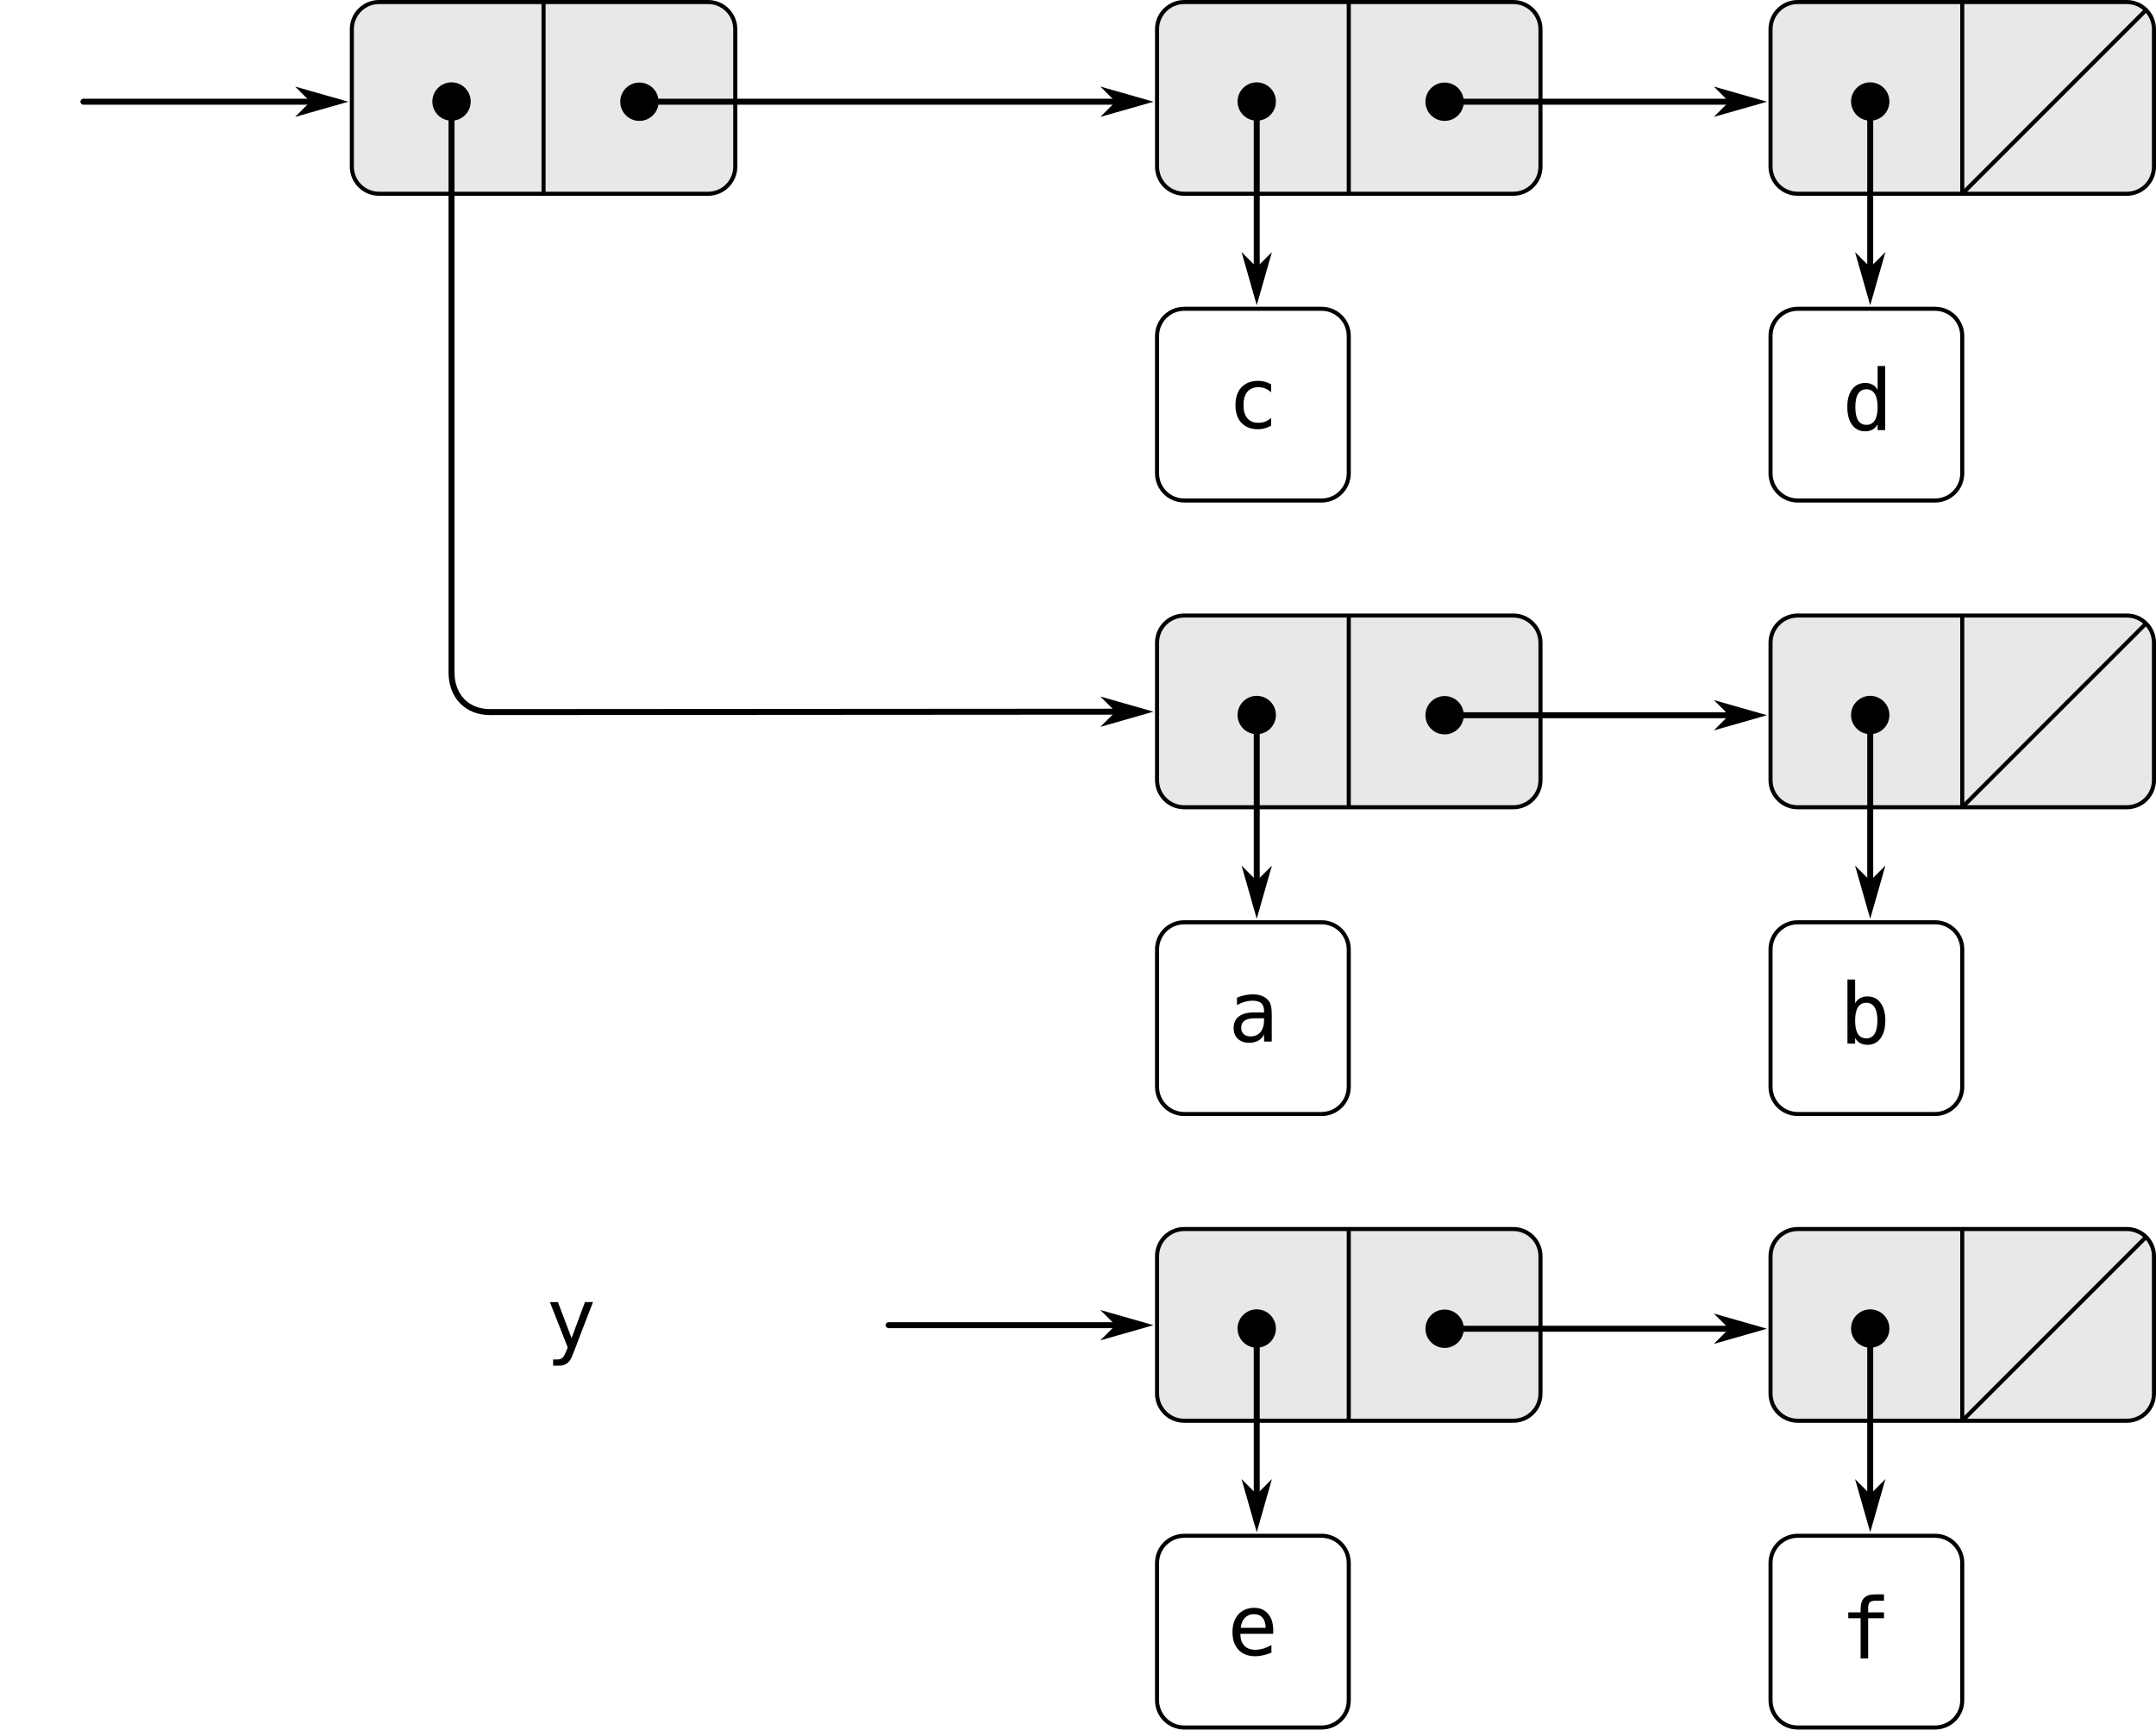
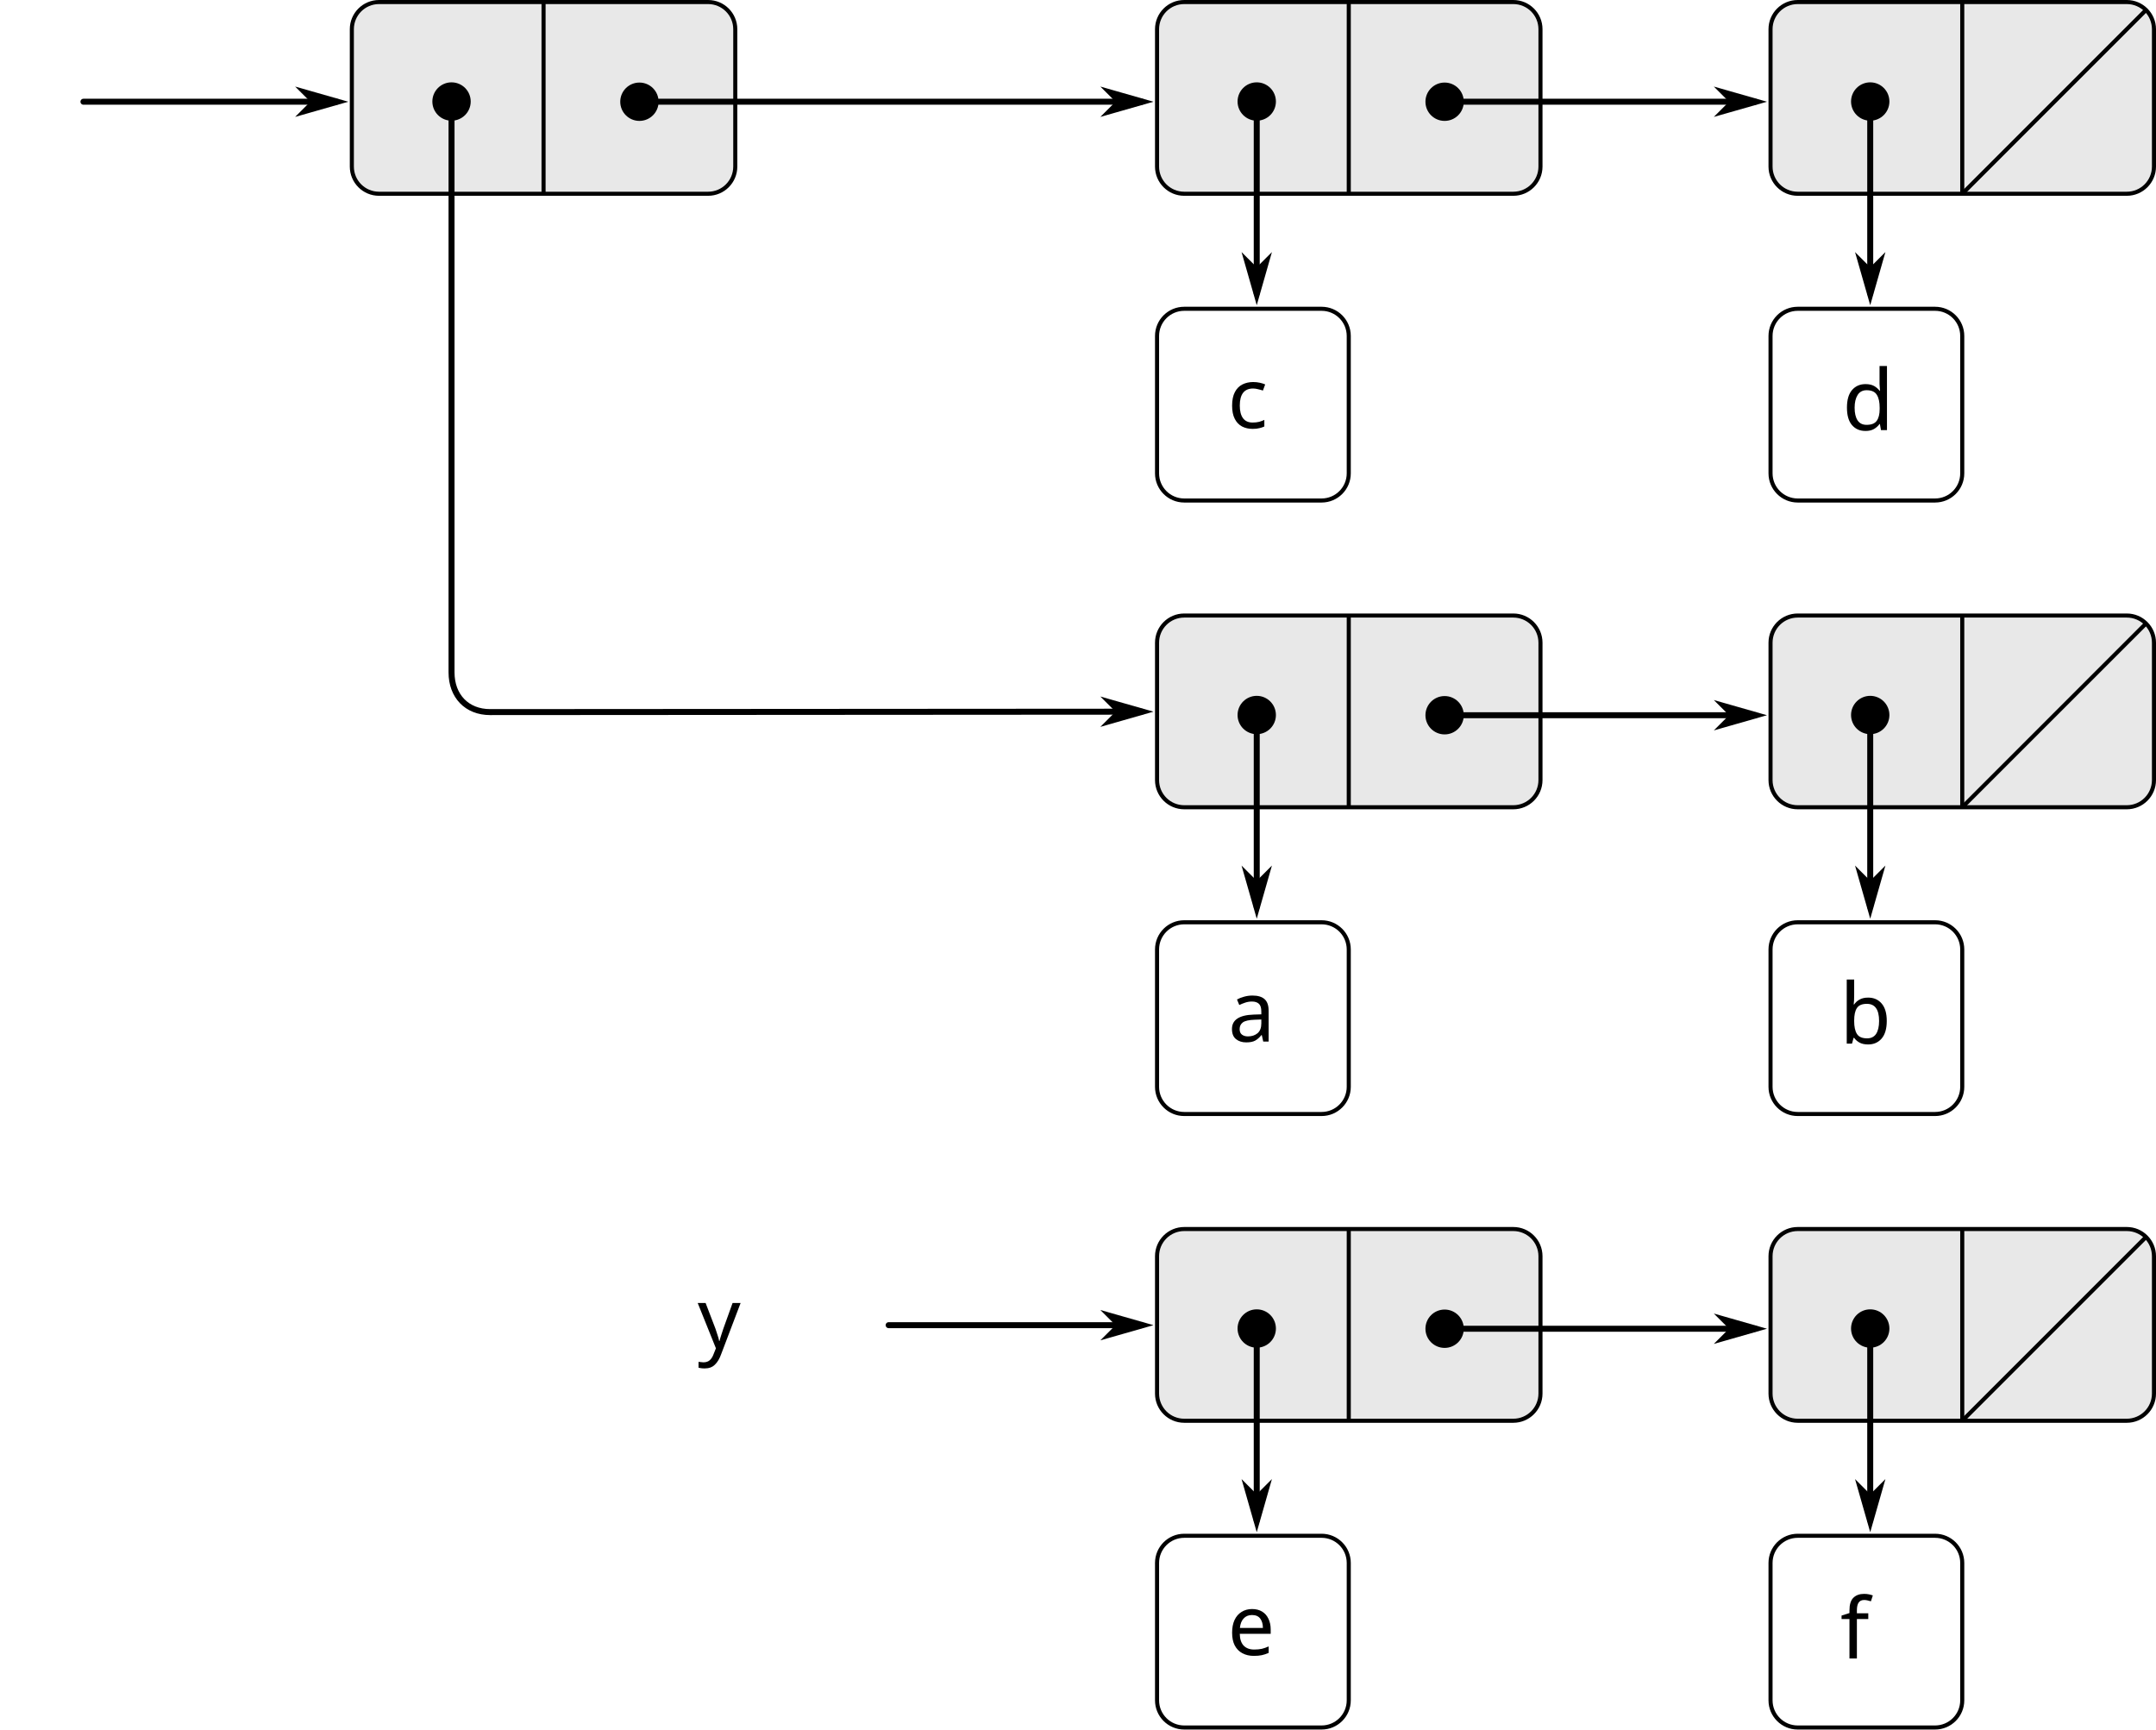
<svg xmlns="http://www.w3.org/2000/svg" width="281.146" height="225.531" id="svg3493" version="1.1" style="display:inline">
  <defs id="defs3495">
    <marker orient="auto" refY="0" refX="0" id="Arrow1Mstart" style="overflow:visible">
      <path id="path4565" d="M 0,0 5,-5 -12.5,0 5,5 0,0 z" style="fill-rule:evenodd;stroke:#000000;stroke-width:1pt;marker-start:none" transform="matrix(0.4,0,0,0.4,4,0)" />
    </marker>
    <marker orient="auto" refY="0" refX="0" id="marker4296" style="overflow:visible">
      <path id="path4298" d="M 0,0 5,-5 -12.5,0 5,5 0,0 z" style="fill-rule:evenodd;stroke:#000000;stroke-width:1pt;marker-start:none" transform="matrix(0.4,0,0,0.4,4,0)" />
    </marker>
    <marker orient="auto" refY="0" refX="0" id="marker4300" style="overflow:visible">
      <path id="path4302" d="M 0,0 5,-5 -12.5,0 5,5 0,0 z" style="fill-rule:evenodd;stroke:#000000;stroke-width:1pt;marker-start:none" transform="matrix(0.4,0,0,0.4,4,0)" />
    </marker>
    <marker orient="auto" refY="0" refX="0" id="marker4304" style="overflow:visible">
      <path id="path4306" d="M 0,0 5,-5 -12.5,0 5,5 0,0 z" style="fill-rule:evenodd;stroke:#000000;stroke-width:1pt;marker-start:none" transform="matrix(0.4,0,0,0.4,4,0)" />
    </marker>
    <marker orient="auto" refY="0" refX="0" id="marker4308" style="overflow:visible">
      <path id="path4310" d="M 0,0 5,-5 -12.5,0 5,5 0,0 z" style="fill-rule:evenodd;stroke:#000000;stroke-width:1pt;marker-start:none" transform="matrix(0.4,0,0,0.4,4,0)" />
    </marker>
    <marker orient="auto" refY="0" refX="0" id="Arrow1Mstart-5" style="overflow:visible">
      <path id="path4565-7" d="M 0,0 5,-5 -12.5,0 5,5 0,0 z" style="fill-rule:evenodd;stroke:#000000;stroke-width:1pt;marker-start:none" transform="matrix(0.4,0,0,0.4,4,0)" />
    </marker>
    <marker orient="auto" refY="0" refX="0" id="marker4296-0" style="overflow:visible">
      <path id="path4298-7" d="M 0,0 5,-5 -12.5,0 5,5 0,0 z" style="fill-rule:evenodd;stroke:#000000;stroke-width:1pt;marker-start:none" transform="matrix(0.4,0,0,0.4,4,0)" />
    </marker>
    <marker orient="auto" refY="0" refX="0" id="marker4300-8" style="overflow:visible">
      <path id="path4302-9" d="M 0,0 5,-5 -12.5,0 5,5 0,0 z" style="fill-rule:evenodd;stroke:#000000;stroke-width:1pt;marker-start:none" transform="matrix(0.4,0,0,0.4,4,0)" />
    </marker>
    <marker orient="auto" refY="0" refX="0" id="marker4304-9" style="overflow:visible">
      <path id="path4306-3" d="M 0,0 5,-5 -12.5,0 5,5 0,0 z" style="fill-rule:evenodd;stroke:#000000;stroke-width:1pt;marker-start:none" transform="matrix(0.4,0,0,0.4,4,0)" />
    </marker>
    <marker orient="auto" refY="0" refX="0" id="marker4308-9" style="overflow:visible">
      <path id="path4310-4" d="M 0,0 5,-5 -12.5,0 5,5 0,0 z" style="fill-rule:evenodd;stroke:#000000;stroke-width:1pt;marker-start:none" transform="matrix(0.4,0,0,0.4,4,0)" />
    </marker>
    <marker orient="auto" refY="0" refX="0" id="Arrow1Mstart-6" style="overflow:visible">
      <path id="path4565-5" d="M 0,0 5,-5 -12.5,0 5,5 0,0 z" style="fill-rule:evenodd;stroke:#000000;stroke-width:1pt;marker-start:none" transform="matrix(0.4,0,0,0.4,4,0)" />
    </marker>
    <marker orient="auto" refY="0" refX="0" id="Arrow1Mstart-8" style="overflow:visible">
      <path id="path4565-1" d="M 0,0 5,-5 -12.5,0 5,5 0,0 z" style="fill-rule:evenodd;stroke:#000000;stroke-width:1pt;marker-start:none" transform="matrix(0.4,0,0,0.4,4,0)" />
    </marker>
    <marker orient="auto" refY="0" refX="0" id="marker4752" style="overflow:visible">
      <path id="path4754" d="M 0,0 5,-5 -12.5,0 5,5 0,0 z" style="fill-rule:evenodd;stroke:#000000;stroke-width:1pt;marker-start:none" transform="matrix(0.4,0,0,0.4,4,0)" />
    </marker>
    <marker orient="auto" refY="0" refX="0" id="marker4756" style="overflow:visible">
      <path id="path4758" d="M 0,0 5,-5 -12.5,0 5,5 0,0 z" style="fill-rule:evenodd;stroke:#000000;stroke-width:1pt;marker-start:none" transform="matrix(0.4,0,0,0.4,4,0)" />
    </marker>
    <marker orient="auto" refY="0" refX="0" id="Arrow1Mstart-4" style="overflow:visible">
      <path id="path4565-4" d="M 0,0 5,-5 -12.5,0 5,5 0,0 z" style="fill-rule:evenodd;stroke:#000000;stroke-width:1pt;marker-start:none" transform="matrix(0.4,0,0,0.4,4,0)" />
    </marker>
    <marker orient="auto" refY="0" refX="0" id="marker4813" style="overflow:visible">
      <path id="path4815" d="M 0,0 5,-5 -12.5,0 5,5 0,0 z" style="fill-rule:evenodd;stroke:#000000;stroke-width:1pt;marker-start:none" transform="matrix(0.4,0,0,0.4,4,0)" />
    </marker>
    <marker orient="auto" refY="0" refX="0" id="marker4817" style="overflow:visible">
      <path id="path4819" d="M 0,0 5,-5 -12.5,0 5,5 0,0 z" style="fill-rule:evenodd;stroke:#000000;stroke-width:1pt;marker-start:none" transform="matrix(0.4,0,0,0.4,4,0)" />
    </marker>
    <marker orient="auto" refY="0" refX="0" id="Arrow1Mstart-9" style="overflow:visible">
      <path id="path4565-8" d="M 0,0 5,-5 -12.5,0 5,5 0,0 z" style="fill-rule:evenodd;stroke:#000000;stroke-width:1pt;marker-start:none" transform="matrix(0.4,0,0,0.4,4,0)" />
    </marker>
    <marker orient="auto" refY="0" refX="0" id="marker4813-5" style="overflow:visible">
      <path id="path4815-5" d="M 0,0 5,-5 -12.5,0 5,5 0,0 z" style="fill-rule:evenodd;stroke:#000000;stroke-width:1pt;marker-start:none" transform="matrix(0.4,0,0,0.4,4,0)" />
    </marker>
    <marker orient="auto" refY="0" refX="0" id="marker4817-2" style="overflow:visible">
      <path id="path4819-1" d="M 0,0 5,-5 -12.5,0 5,5 0,0 z" style="fill-rule:evenodd;stroke:#000000;stroke-width:1pt;marker-start:none" transform="matrix(0.4,0,0,0.4,4,0)" />
    </marker>
    <marker orient="auto" refY="0" refX="0" id="Arrow1Mstart-1" style="overflow:visible">
      <path id="path4565-6" d="M 0,0 5,-5 -12.5,0 5,5 0,0 z" style="fill-rule:evenodd;stroke:#000000;stroke-width:1pt;marker-start:none" transform="matrix(0.4,0,0,0.4,4,0)" />
    </marker>
  </defs>
  <g id="layer4" style="display:inline" transform="translate(-129.1193,-122.0964)">
    <rect style="fill:#e8e8e8;fill-opacity:1;stroke:#000000;stroke-width:0.531;stroke-linecap:round;stroke-linejoin:round;stroke-miterlimit:4;stroke-opacity:1;stroke-dasharray:none;stroke-dashoffset:0" id="rect3794-7-1-0-2" width="50" height="25" x="175" y="122.362" rx="3.543" ry="3.543" />
    <rect style="fill:#e8e8e8;fill-opacity:1;stroke:#000000;stroke-width:0.531;stroke-linecap:round;stroke-linejoin:round;stroke-miterlimit:4;stroke-opacity:1;stroke-dasharray:none;stroke-dashoffset:0" id="rect3794-7-1-0" width="50" height="25" x="280" y="122.362" rx="3.543" ry="3.543" />
    <rect style="fill:#e8e8e8;fill-opacity:1;stroke:#000000;stroke-width:0.531;stroke-linecap:round;stroke-linejoin:round;stroke-miterlimit:4;stroke-opacity:1;stroke-dasharray:none;stroke-dashoffset:0" id="rect3794-7-1-0-6" width="50" height="25" x="360" y="122.362" rx="3.543" ry="3.543" />
    <rect style="fill:#e8e8e8;fill-opacity:1;stroke:#000000;stroke-width:0.531;stroke-linecap:round;stroke-linejoin:round;stroke-miterlimit:4;stroke-opacity:1;stroke-dasharray:none;stroke-dashoffset:0" id="rect3794-7-1-0-5" width="50" height="25" x="280" y="202.362" rx="3.543" ry="3.543" />
    <rect style="fill:#e8e8e8;fill-opacity:1;stroke:#000000;stroke-width:0.531;stroke-linecap:round;stroke-linejoin:round;stroke-miterlimit:4;stroke-opacity:1;stroke-dasharray:none;stroke-dashoffset:0" id="rect3794-7-1-0-6-6" width="50" height="25" x="360" y="202.362" rx="3.543" ry="3.543" />
    <rect style="fill:#e8e8e8;fill-opacity:1;stroke:#000000;stroke-width:0.531;stroke-linecap:round;stroke-linejoin:round;stroke-miterlimit:4;stroke-opacity:1;stroke-dasharray:none;stroke-dashoffset:0" id="rect3794-7-1-0-0" width="50" height="25" x="280" y="282.362" rx="3.543" ry="3.543" />
    <rect style="fill:#e8e8e8;fill-opacity:1;stroke:#000000;stroke-width:0.531;stroke-linecap:round;stroke-linejoin:round;stroke-miterlimit:4;stroke-opacity:1;stroke-dasharray:none;stroke-dashoffset:0" id="rect3794-7-1-0-6-67" width="50" height="25" x="360" y="282.362" rx="3.543" ry="3.543" />
  </g>
  <g id="layer2" style="display:inline" transform="translate(-129.1193,-122.0964)">
    <rect style="fill:none;stroke:#000000;stroke-width:0.531;stroke-linecap:round;stroke-linejoin:round;stroke-miterlimit:4;stroke-opacity:1;stroke-dasharray:none;stroke-dashoffset:0;display:inline" id="rect3794-77-9-4" width="25" height="25" x="280" y="162.362" rx="3.543" ry="3.543" />
    <rect style="fill:none;stroke:#000000;stroke-width:0.531;stroke-linecap:round;stroke-linejoin:round;stroke-miterlimit:4;stroke-opacity:1;stroke-dasharray:none;stroke-dashoffset:0;display:inline" id="rect3794-77-9-5" width="25" height="25" x="360" y="162.362" rx="3.543" ry="3.543" />
    <path style="fill:none;stroke:#000000;stroke-width:0.78;stroke-linecap:round;stroke-linejoin:round;stroke-miterlimit:4;stroke-opacity:1;stroke-dasharray:none;marker-start:url(#Arrow1Mstart);display:inline" d="m 358,135.362 -38,0" id="path4554-5-2-3" />
    <path transform="translate(200,50.5)" style="fill:#000000;fill-opacity:1;stroke:#000000;stroke-width:0;stroke-linecap:round;stroke-linejoin:round;stroke-miterlimit:4;stroke-opacity:1;stroke-dasharray:none;stroke-dashoffset:0;display:inline" id="path4491-44-0" d="m 120,84.862 c 0,1.381 -1.119,2.5 -2.5,2.5 -1.381,0 -2.5,-1.119 -2.5,-2.5 0,-1.381 1.119,-2.5 2.5,-2.5 1.381,0 2.5,1.119 2.5,2.5 z" />
    <path transform="translate(175.5,50.47258)" style="fill:#000000;fill-opacity:1;stroke:#000000;stroke-width:0;stroke-linecap:round;stroke-linejoin:round;stroke-miterlimit:4;stroke-opacity:1;stroke-dasharray:none;stroke-dashoffset:0;display:inline" id="path4491-4-7" d="m 120,84.862 c 0,1.381 -1.119,2.5 -2.5,2.5 -1.381,0 -2.5,-1.119 -2.5,-2.5 0,-1.381 1.119,-2.5 2.5,-2.5 1.381,0 2.5,1.119 2.5,2.5 z" />
    <path style="fill:none;stroke:#000000;stroke-width:0.78;stroke-linecap:round;stroke-linejoin:round;stroke-miterlimit:4;stroke-opacity:1;stroke-dasharray:none;marker-start:url(#Arrow1Mstart);display:inline" d="m 293,160.362 0,-23" id="path4554-5-0" />
    <path style="fill:none;stroke:#000000;stroke-width:0.531;stroke-linecap:butt;stroke-linejoin:miter;stroke-miterlimit:4;stroke-opacity:1;stroke-dasharray:none" d="m 385,122.362 0,25" id="path4405-1-3-84" />
    <path transform="translate(255.5,50.47258)" style="fill:#000000;fill-opacity:1;stroke:#000000;stroke-width:0;stroke-linecap:round;stroke-linejoin:round;stroke-miterlimit:4;stroke-opacity:1;stroke-dasharray:none;stroke-dashoffset:0;display:inline" id="path4491-4-7-6" d="m 120,84.862 c 0,1.381 -1.119,2.5 -2.5,2.5 -1.381,0 -2.5,-1.119 -2.5,-2.5 0,-1.381 1.119,-2.5 2.5,-2.5 1.381,0 2.5,1.119 2.5,2.5 z" />
    <path style="fill:none;stroke:#000000;stroke-width:0.78;stroke-linecap:round;stroke-linejoin:round;stroke-miterlimit:4;stroke-opacity:1;stroke-dasharray:none;marker-start:url(#Arrow1Mstart);display:inline" d="m 373,160.362 0,-23" id="path4554-5-0-7" />
    <path style="fill:none;stroke:#000000;stroke-width:0.531;stroke-linecap:butt;stroke-linejoin:round;stroke-miterlimit:4;stroke-opacity:1;stroke-dasharray:none" d="m 385,147.362 24,-24" id="path4373" />
    <path style="fill:none;stroke:#000000;stroke-width:0.78;stroke-linecap:round;stroke-linejoin:round;stroke-miterlimit:4;stroke-opacity:1;stroke-dasharray:none;marker-start:url(#Arrow1Mstart);display:inline" d="m 278,135.362 -63,0" id="path4554-5-2-3-8" />
    <path transform="translate(95,50.5)" style="fill:#000000;fill-opacity:1;stroke:#000000;stroke-width:0;stroke-linecap:round;stroke-linejoin:round;stroke-miterlimit:4;stroke-opacity:1;stroke-dasharray:none;stroke-dashoffset:0;display:inline" id="path4491-44-0-62" d="m 120,84.862 c 0,1.381 -1.119,2.5 -2.5,2.5 -1.381,0 -2.5,-1.119 -2.5,-2.5 0,-1.381 1.119,-2.5 2.5,-2.5 1.381,0 2.5,1.119 2.5,2.5 z" />
    <path transform="translate(70.5,50.47258)" style="fill:#000000;fill-opacity:1;stroke:#000000;stroke-width:0;stroke-linecap:round;stroke-linejoin:round;stroke-miterlimit:4;stroke-opacity:1;stroke-dasharray:none;stroke-dashoffset:0;display:inline" id="path4491-4-7-9" d="m 120,84.862 c 0,1.381 -1.119,2.5 -2.5,2.5 -1.381,0 -2.5,-1.119 -2.5,-2.5 0,-1.381 1.119,-2.5 2.5,-2.5 1.381,0 2.5,1.119 2.5,2.5 z" />
    <path style="fill:none;stroke:#000000;stroke-width:0.78;stroke-linecap:round;stroke-linejoin:round;stroke-miterlimit:4;stroke-opacity:1;stroke-dasharray:none;marker-start:url(#Arrow1Mstart);display:inline" d="m 278,214.898 -84.964,0.055 c -3.036,0 -5.036,-2.091 -5.036,-5.18 l 0,-72.411" id="path4554-5-0-2" />
    <path style="fill:none;stroke:#000000;stroke-width:0.78;stroke-linecap:round;stroke-linejoin:round;stroke-miterlimit:4;stroke-opacity:1;stroke-dasharray:none;marker-start:url(#Arrow1Mstart);display:inline" d="m 173,135.362 -33,0" id="path4554-9-4-6" />
    <path style="fill:none;stroke:#000000;stroke-width:0.531;stroke-linecap:butt;stroke-linejoin:miter;stroke-miterlimit:4;stroke-opacity:1;stroke-dasharray:none" d="m 200,122.362 0,25" id="path4405-1-3-7" />
    <rect style="fill:none;stroke:#000000;stroke-width:0.531;stroke-linecap:round;stroke-linejoin:round;stroke-miterlimit:4;stroke-opacity:1;stroke-dasharray:none;stroke-dashoffset:0;display:inline" id="rect3794-77-9-4-4" width="25" height="25" x="280" y="242.362" rx="3.543" ry="3.543" />
    <rect style="fill:none;stroke:#000000;stroke-width:0.531;stroke-linecap:round;stroke-linejoin:round;stroke-miterlimit:4;stroke-opacity:1;stroke-dasharray:none;stroke-dashoffset:0;display:inline" id="rect3794-77-9-5-9" width="25" height="25" x="360" y="242.362" rx="3.543" ry="3.543" />
    <path style="fill:none;stroke:#000000;stroke-width:0.78;stroke-linecap:round;stroke-linejoin:round;stroke-miterlimit:4;stroke-opacity:1;stroke-dasharray:none;marker-start:url(#Arrow1Mstart);display:inline" d="m 358,215.362 -38,0" id="path4554-5-2-3-85" />
    <path transform="translate(200,130.5)" style="fill:#000000;fill-opacity:1;stroke:#000000;stroke-width:0;stroke-linecap:round;stroke-linejoin:round;stroke-miterlimit:4;stroke-opacity:1;stroke-dasharray:none;stroke-dashoffset:0;display:inline" id="path4491-44-0-1" d="m 120,84.862 c 0,1.381 -1.119,2.5 -2.5,2.5 -1.381,0 -2.5,-1.119 -2.5,-2.5 0,-1.381 1.119,-2.5 2.5,-2.5 1.381,0 2.5,1.119 2.5,2.5 z" />
    <path transform="translate(175.5,130.4726)" style="fill:#000000;fill-opacity:1;stroke:#000000;stroke-width:0;stroke-linecap:round;stroke-linejoin:round;stroke-miterlimit:4;stroke-opacity:1;stroke-dasharray:none;stroke-dashoffset:0;display:inline" id="path4491-4-7-7" d="m 120,84.862 c 0,1.381 -1.119,2.5 -2.5,2.5 -1.381,0 -2.5,-1.119 -2.5,-2.5 0,-1.381 1.119,-2.5 2.5,-2.5 1.381,0 2.5,1.119 2.5,2.5 z" />
    <path style="fill:none;stroke:#000000;stroke-width:0.78;stroke-linecap:round;stroke-linejoin:round;stroke-miterlimit:4;stroke-opacity:1;stroke-dasharray:none;marker-start:url(#Arrow1Mstart);display:inline" d="m 293,240.362 0,-23" id="path4554-5-0-27" />
    <path style="fill:none;stroke:#000000;stroke-width:0.531;stroke-linecap:butt;stroke-linejoin:miter;stroke-miterlimit:4;stroke-opacity:1;stroke-dasharray:none" d="m 385,202.362 0,25" id="path4405-1-3-84-0" />
    <path transform="translate(255.5,130.4726)" style="fill:#000000;fill-opacity:1;stroke:#000000;stroke-width:0;stroke-linecap:round;stroke-linejoin:round;stroke-miterlimit:4;stroke-opacity:1;stroke-dasharray:none;stroke-dashoffset:0;display:inline" id="path4491-4-7-6-8" d="m 120,84.862 c 0,1.381 -1.119,2.5 -2.5,2.5 -1.381,0 -2.5,-1.119 -2.5,-2.5 0,-1.381 1.119,-2.5 2.5,-2.5 1.381,0 2.5,1.119 2.5,2.5 z" />
    <path style="fill:none;stroke:#000000;stroke-width:0.78;stroke-linecap:round;stroke-linejoin:round;stroke-miterlimit:4;stroke-opacity:1;stroke-dasharray:none;marker-start:url(#Arrow1Mstart);display:inline" d="m 373,240.362 0,-23" id="path4554-5-0-7-2" />
    <path style="fill:none;stroke:#000000;stroke-width:0.531;stroke-linecap:butt;stroke-linejoin:round;stroke-miterlimit:4;stroke-opacity:1;stroke-dasharray:none" d="m 385,227.362 24,-24" id="path4373-3" />
    <path style="fill:none;stroke:#000000;stroke-width:0.531;stroke-linecap:butt;stroke-linejoin:miter;stroke-miterlimit:4;stroke-opacity:1;stroke-dasharray:none" d="m 305,202.362 0,25" id="path4405-1-3-3" />
    <rect style="fill:none;stroke:#000000;stroke-width:0.531;stroke-linecap:round;stroke-linejoin:round;stroke-miterlimit:4;stroke-opacity:1;stroke-dasharray:none;stroke-dashoffset:0;display:inline" id="rect3794-77-9-4-42" width="25" height="25" x="280" y="322.362" rx="3.543" ry="3.543" />
    <rect style="fill:none;stroke:#000000;stroke-width:0.531;stroke-linecap:round;stroke-linejoin:round;stroke-miterlimit:4;stroke-opacity:1;stroke-dasharray:none;stroke-dashoffset:0;display:inline" id="rect3794-77-9-5-6" width="25" height="25" x="360" y="322.362" rx="3.543" ry="3.543" />
    <path style="fill:none;stroke:#000000;stroke-width:0.78;stroke-linecap:round;stroke-linejoin:round;stroke-miterlimit:4;stroke-opacity:1;stroke-dasharray:none;marker-start:url(#Arrow1Mstart);display:inline" d="m 358,295.362 -38,0" id="path4554-5-2-3-7" />
    <path transform="translate(200,210.5)" style="fill:#000000;fill-opacity:1;stroke:#000000;stroke-width:0;stroke-linecap:round;stroke-linejoin:round;stroke-miterlimit:4;stroke-opacity:1;stroke-dasharray:none;stroke-dashoffset:0;display:inline" id="path4491-44-0-9" d="m 120,84.862 c 0,1.381 -1.119,2.5 -2.5,2.5 -1.381,0 -2.5,-1.119 -2.5,-2.5 0,-1.381 1.119,-2.5 2.5,-2.5 1.381,0 2.5,1.119 2.5,2.5 z" />
    <path transform="translate(175.5,210.4726)" style="fill:#000000;fill-opacity:1;stroke:#000000;stroke-width:0;stroke-linecap:round;stroke-linejoin:round;stroke-miterlimit:4;stroke-opacity:1;stroke-dasharray:none;stroke-dashoffset:0;display:inline" id="path4491-4-7-8" d="m 120,84.862 c 0,1.381 -1.119,2.5 -2.5,2.5 -1.381,0 -2.5,-1.119 -2.5,-2.5 0,-1.381 1.119,-2.5 2.5,-2.5 1.381,0 2.5,1.119 2.5,2.5 z" />
    <path style="fill:none;stroke:#000000;stroke-width:0.78;stroke-linecap:round;stroke-linejoin:round;stroke-miterlimit:4;stroke-opacity:1;stroke-dasharray:none;marker-start:url(#Arrow1Mstart);display:inline" d="m 293,320.362 0,-23" id="path4554-5-0-6" />
    <path style="fill:none;stroke:#000000;stroke-width:0.531;stroke-linecap:butt;stroke-linejoin:miter;stroke-miterlimit:4;stroke-opacity:1;stroke-dasharray:none" d="m 385,282.362 0,25" id="path4405-1-3-84-1" />
    <path transform="translate(255.5,210.4726)" style="fill:#000000;fill-opacity:1;stroke:#000000;stroke-width:0;stroke-linecap:round;stroke-linejoin:round;stroke-miterlimit:4;stroke-opacity:1;stroke-dasharray:none;stroke-dashoffset:0;display:inline" id="path4491-4-7-6-0" d="m 120,84.862 c 0,1.381 -1.119,2.5 -2.5,2.5 -1.381,0 -2.5,-1.119 -2.5,-2.5 0,-1.381 1.119,-2.5 2.5,-2.5 1.381,0 2.5,1.119 2.5,2.5 z" />
    <path style="fill:none;stroke:#000000;stroke-width:0.78;stroke-linecap:round;stroke-linejoin:round;stroke-miterlimit:4;stroke-opacity:1;stroke-dasharray:none;marker-start:url(#Arrow1Mstart);display:inline" d="m 373,320.362 0,-23" id="path4554-5-0-7-0" />
    <path style="fill:none;stroke:#000000;stroke-width:0.531;stroke-linecap:butt;stroke-linejoin:round;stroke-miterlimit:4;stroke-opacity:1;stroke-dasharray:none" d="m 385,307.362 24,-24" id="path4373-0" />
    <path style="fill:none;stroke:#000000;stroke-width:0.531;stroke-linecap:butt;stroke-linejoin:miter;stroke-miterlimit:4;stroke-opacity:1;stroke-dasharray:none" d="m 305,282.362 0,25" id="path4405-1-3-9" />
    <path style="fill:none;stroke:#000000;stroke-width:0.78;stroke-linecap:round;stroke-linejoin:round;stroke-miterlimit:4;stroke-opacity:1;stroke-dasharray:none;marker-start:url(#Arrow1Mstart);display:inline" d="m 278,294.898 -33,0" id="path4554-9-4-6-9" />
  </g>
  <g id="layer3" style="display:inline" transform="translate(-129.1193,-122.0964)">
-     <text xml:space="preserve" style="font-size:11px;font-style:normal;font-variant:normal;font-weight:normal;font-stretch:normal;line-height:125%;letter-spacing:0px;word-spacing:0px;fill:#000000;fill-opacity:1;stroke:none;font-family:Inconsolata;-inkscape-font-specification:Inconsolata" x="289.179" y="177.916" id="text3007-0-2">
+     <text xml:space="preserve" style="font-size:11px;font-style:normal;font-variant:normal;font-weight:normal;font-stretch:normal;line-height:125%;letter-spacing:0px;word-spacing:0px;fill:#000000;fill-opacity:1;stroke:none;font-family:NewComputerModern10;-inkscape-font-specification:Inconsolata" x="289.179" y="177.916" id="text3007-0-2">
      <tspan id="tspan3009-8-5" x="289.179" y="177.916" style="font-weight:normal;-inkscape-font-specification:Inconsolata">c</tspan>
    </text>
-     <text xml:space="preserve" style="font-size:11px;font-style:normal;font-variant:normal;font-weight:normal;font-stretch:normal;line-height:125%;letter-spacing:0px;word-spacing:0px;fill:#000000;fill-opacity:1;stroke:none;font-family:Inconsolata;-inkscape-font-specification:Inconsolata" x="369.357" y="178.184" id="text3007-0-7">
+     <text xml:space="preserve" style="font-size:11px;font-style:normal;font-variant:normal;font-weight:normal;font-stretch:normal;line-height:125%;letter-spacing:0px;word-spacing:0px;fill:#000000;fill-opacity:1;stroke:none;font-family:NewComputerModern10;-inkscape-font-specification:Inconsolata" x="369.357" y="178.184" id="text3007-0-7">
      <tspan id="tspan3009-8-52" x="369.357" y="178.184" style="font-weight:normal;-inkscape-font-specification:Inconsolata">d</tspan>
    </text>
-     <text xml:space="preserve" style="font-size:11px;font-style:normal;font-variant:normal;font-weight:normal;font-stretch:normal;text-align:end;line-height:125%;letter-spacing:0px;word-spacing:0px;text-anchor:end;fill:#000000;fill-opacity:1;stroke:none;font-family:Inconsolata;-inkscape-font-specification:Inconsolata" x="240" y="297.898" id="text4978">
+     <text xml:space="preserve" style="font-size:11px;font-style:normal;font-variant:normal;font-weight:normal;font-stretch:normal;text-align:end;line-height:125%;letter-spacing:0px;word-spacing:0px;text-anchor:end;fill:#000000;fill-opacity:1;stroke:none;font-family:NewComputerModern10;-inkscape-font-specification:Inconsolata" x="240" y="297.898" id="text4978">
      <tspan id="tspan4980" x="240" y="297.898">y</tspan>
    </text>
-     <text xml:space="preserve" style="font-size:11px;font-style:normal;font-variant:normal;font-weight:normal;font-stretch:normal;text-align:end;line-height:125%;letter-spacing:0px;word-spacing:0px;text-anchor:end;fill:#000000;fill-opacity:1;stroke:none;font-family:Inconsolata;-inkscape-font-specification:Inconsolata" x="135" y="137.898" id="text4974">
+     <text xml:space="preserve" style="font-size:11px;font-style:normal;font-variant:normal;font-weight:normal;font-stretch:normal;text-align:end;line-height:125%;letter-spacing:0px;word-spacing:0px;text-anchor:end;fill:#000000;fill-opacity:1;stroke:none;font-family:NewComputerModern10;-inkscape-font-specification:Inconsolata" x="135" y="137.898" id="text4974">
      <tspan id="tspan4976" x="135" y="137.898">x</tspan>
    </text>
-     <text xml:space="preserve" style="font-size:11px;font-style:normal;font-variant:normal;font-weight:normal;font-stretch:normal;line-height:125%;letter-spacing:0px;word-spacing:0px;fill:#000000;fill-opacity:1;stroke:none;font-family:Inconsolata;-inkscape-font-specification:Inconsolata" x="289.179" y="337.916" id="text3007-0-2-3">
+     <text xml:space="preserve" style="font-size:11px;font-style:normal;font-variant:normal;font-weight:normal;font-stretch:normal;line-height:125%;letter-spacing:0px;word-spacing:0px;fill:#000000;fill-opacity:1;stroke:none;font-family:NewComputerModern10;-inkscape-font-specification:Inconsolata" x="289.179" y="337.916" id="text3007-0-2-3">
      <tspan id="tspan3009-8-5-3" x="289.179" y="337.916" style="font-weight:normal;-inkscape-font-specification:Inconsolata">e</tspan>
    </text>
-     <text xml:space="preserve" style="font-size:11px;font-style:normal;font-variant:normal;font-weight:normal;font-stretch:normal;line-height:125%;letter-spacing:0px;word-spacing:0px;fill:#000000;fill-opacity:1;stroke:none;font-family:Inconsolata;-inkscape-font-specification:Inconsolata" x="369.089" y="338.362" id="text3007-0-7-5">
+     <text xml:space="preserve" style="font-size:11px;font-style:normal;font-variant:normal;font-weight:normal;font-stretch:normal;line-height:125%;letter-spacing:0px;word-spacing:0px;fill:#000000;fill-opacity:1;stroke:none;font-family:NewComputerModern10;-inkscape-font-specification:Inconsolata" x="369.089" y="338.362" id="text3007-0-7-5">
      <tspan id="tspan3009-8-52-1" x="369.089" y="338.362" style="font-weight:normal;-inkscape-font-specification:Inconsolata">f</tspan>
    </text>
-     <text xml:space="preserve" style="font-size:11px;font-style:normal;font-variant:normal;font-weight:normal;font-stretch:normal;line-height:125%;letter-spacing:0px;word-spacing:0px;fill:#000000;fill-opacity:1;stroke:none;font-family:Inconsolata;-inkscape-font-specification:Inconsolata" x="289.268" y="257.916" id="text3007-0-2-9">
+     <text xml:space="preserve" style="font-size:11px;font-style:normal;font-variant:normal;font-weight:normal;font-stretch:normal;line-height:125%;letter-spacing:0px;word-spacing:0px;fill:#000000;fill-opacity:1;stroke:none;font-family:NewComputerModern10;-inkscape-font-specification:Inconsolata" x="289.268" y="257.916" id="text3007-0-2-9">
      <tspan id="tspan3009-8-5-1" x="289.268" y="257.916" style="font-weight:normal;-inkscape-font-specification:Inconsolata">a</tspan>
    </text>
-     <text xml:space="preserve" style="font-size:11px;font-style:normal;font-variant:normal;font-weight:normal;font-stretch:normal;line-height:125%;letter-spacing:0px;word-spacing:0px;fill:#000000;fill-opacity:1;stroke:none;font-family:Inconsolata;-inkscape-font-specification:Inconsolata" x="369" y="258.184" id="text3007-0-7-1">
+     <text xml:space="preserve" style="font-size:11px;font-style:normal;font-variant:normal;font-weight:normal;font-stretch:normal;line-height:125%;letter-spacing:0px;word-spacing:0px;fill:#000000;fill-opacity:1;stroke:none;font-family:NewComputerModern10;-inkscape-font-specification:Inconsolata" x="369" y="258.184" id="text3007-0-7-1">
      <tspan id="tspan3009-8-52-2" x="369" y="258.184" style="font-weight:normal;-inkscape-font-specification:Inconsolata">b</tspan>
    </text>
  </g>
  <path style="fill:none;stroke:#000000;stroke-width:0.531;stroke-linecap:butt;stroke-linejoin:miter;stroke-miterlimit:4;stroke-opacity:1;stroke-dasharray:none" d="m 175.881,0.266 0,25" id="path4405-1-3" />
</svg>
